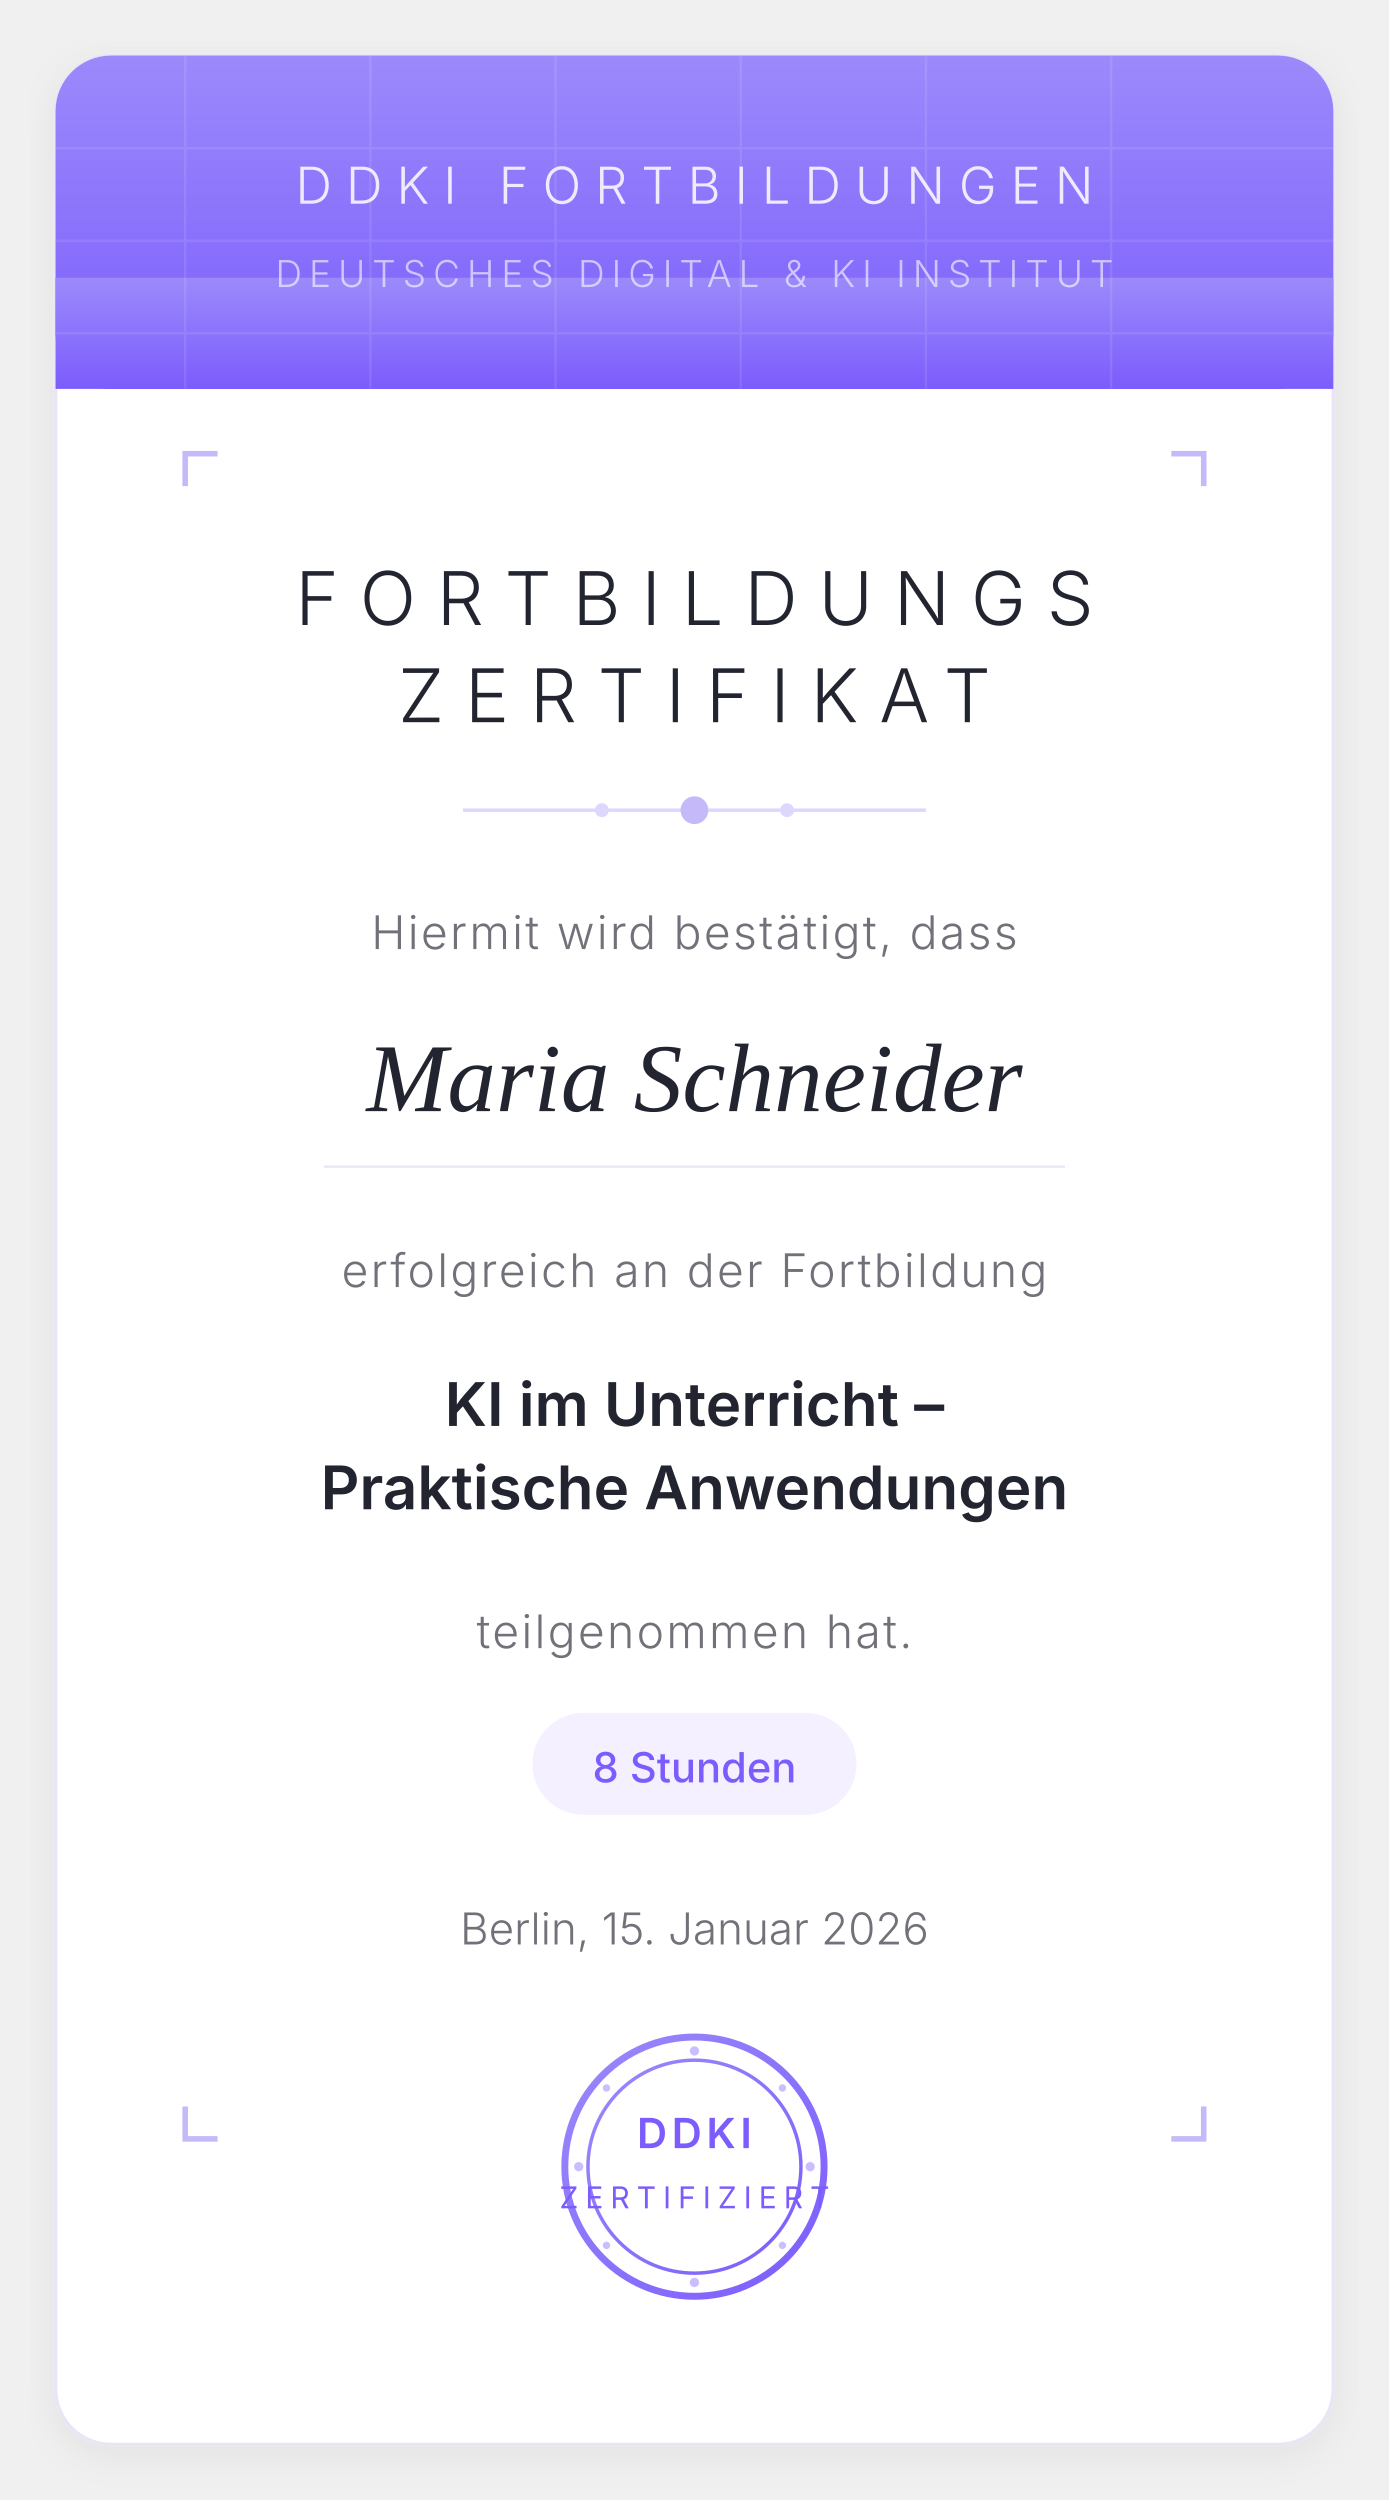
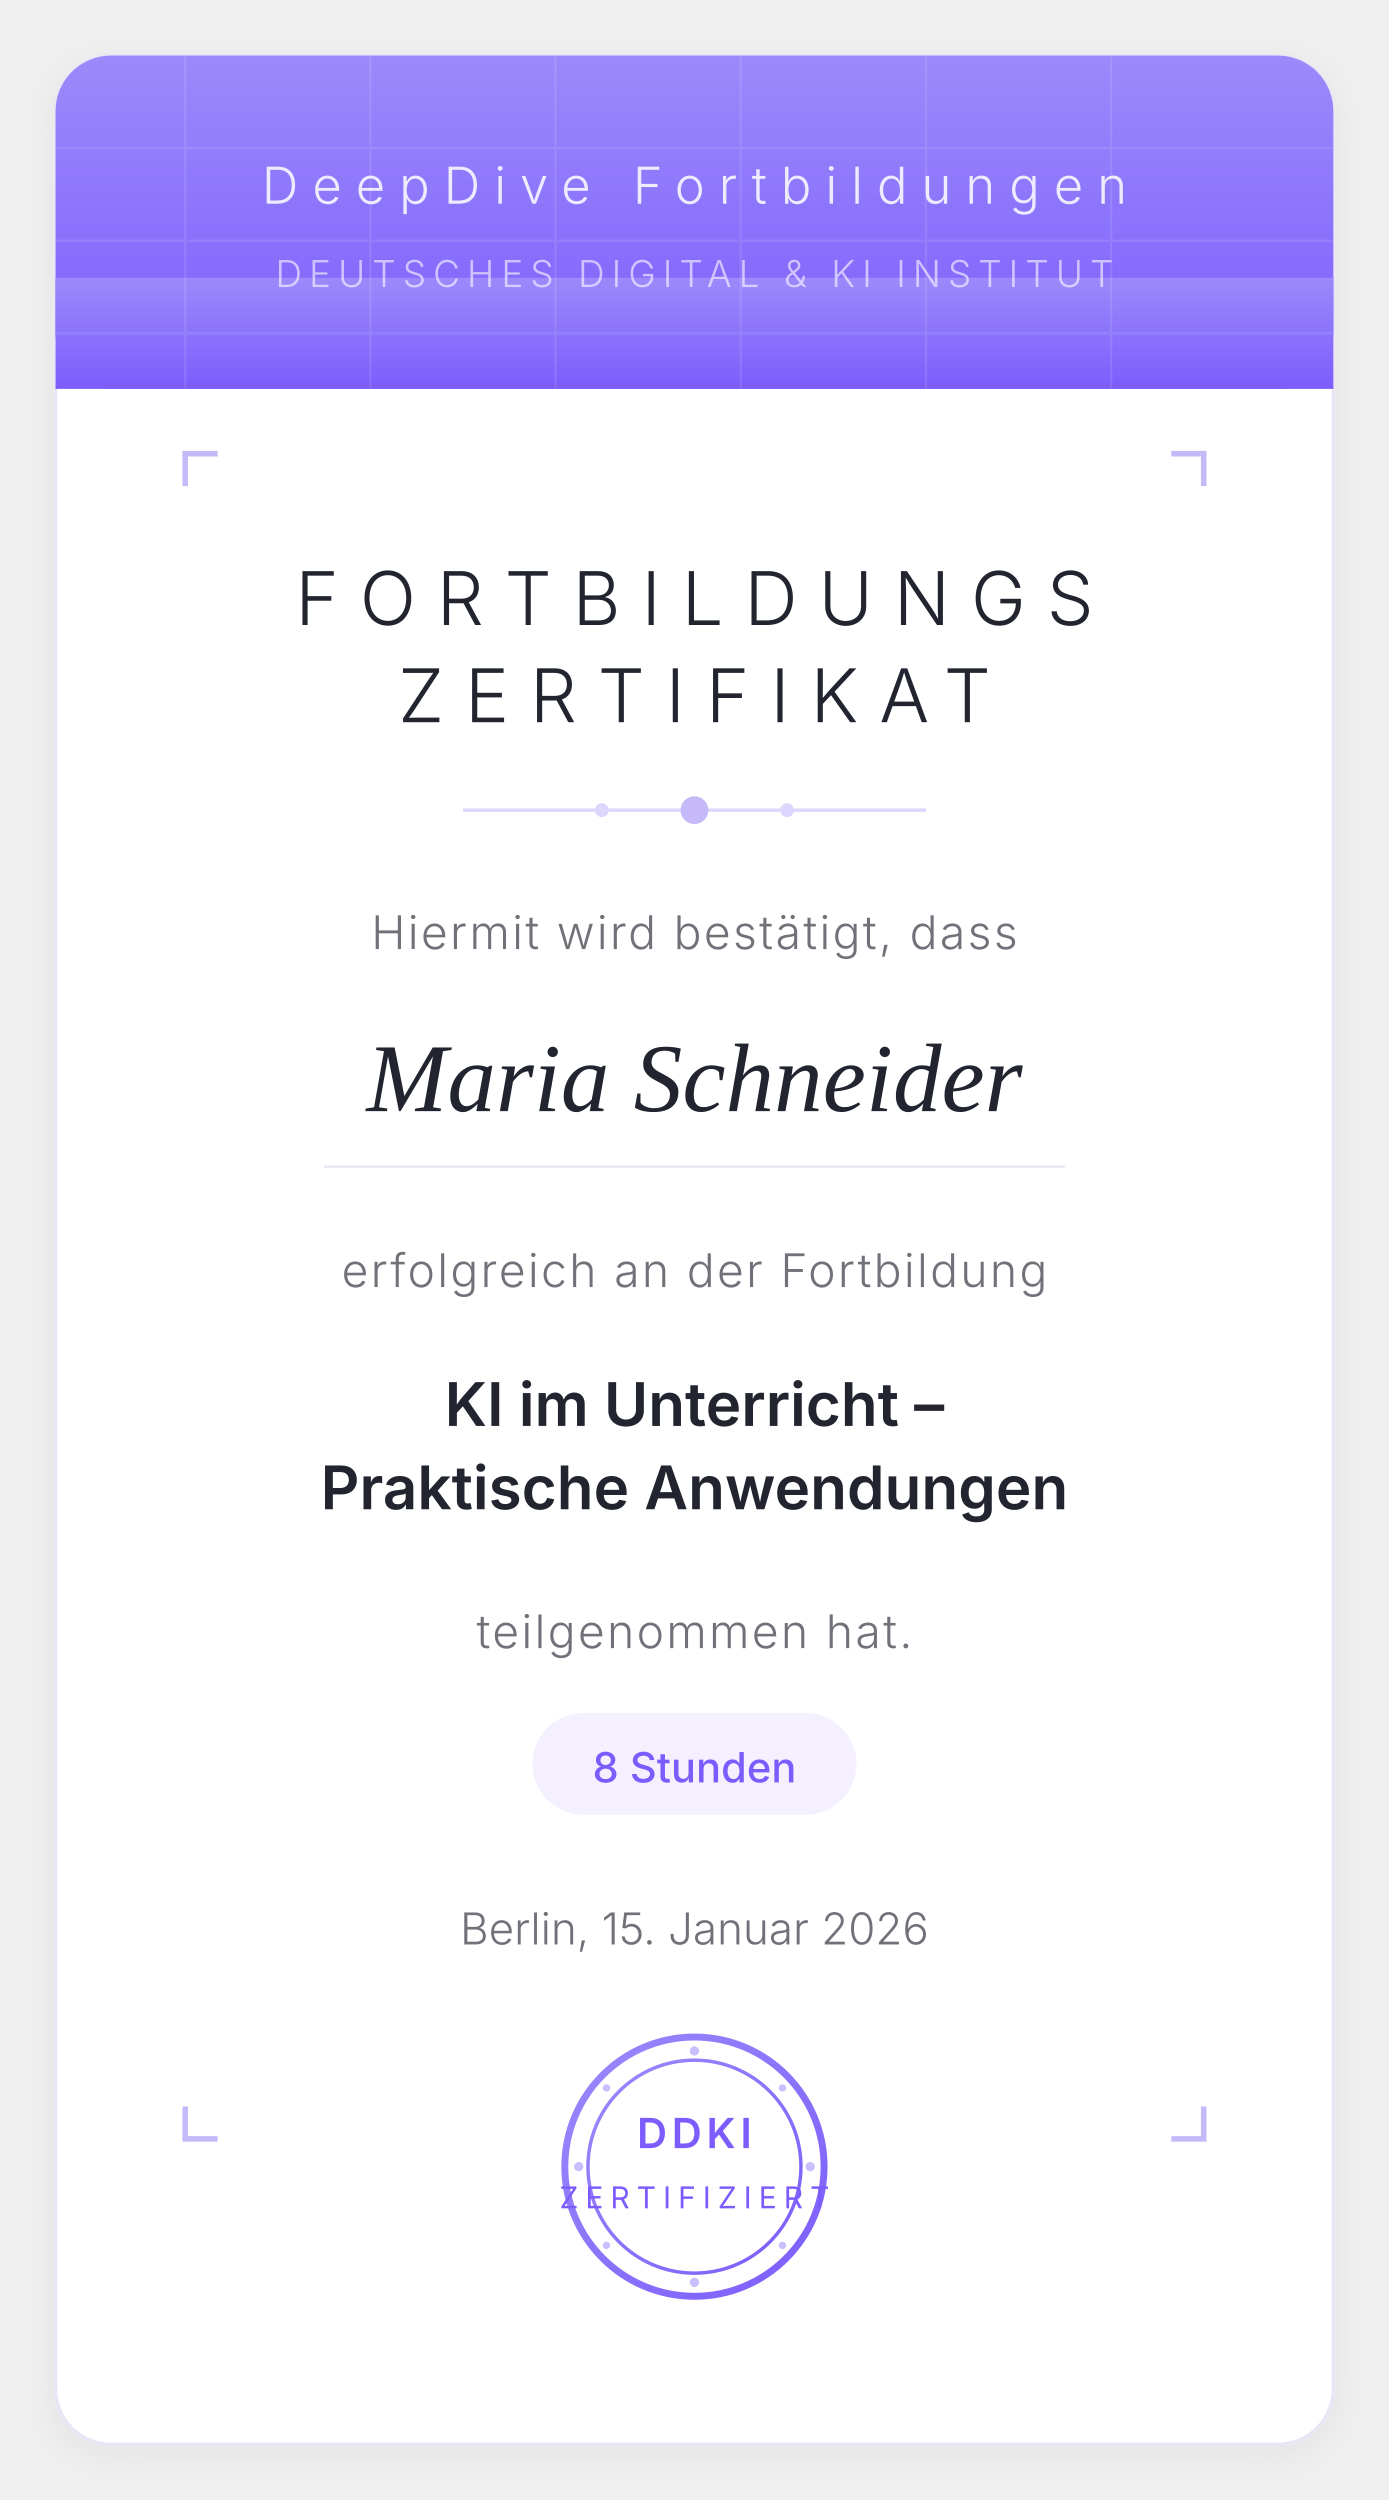
<svg xmlns="http://www.w3.org/2000/svg" width="300" height="540" viewBox="0 0 300 540">
  <defs>
    <linearGradient id="headerGrad" x1="0" y1="0" x2="0" y2="1">
      <stop offset="0%" stop-color="#9B8AFB" />
      <stop offset="100%" stop-color="#7C5CFC" />
    </linearGradient>
    <linearGradient id="sealGrad" x1="0" y1="0" x2="1" y2="1">
      <stop offset="0%" stop-color="#9B8AFB" />
      <stop offset="100%" stop-color="#7C5CFC" />
    </linearGradient>
    <filter id="cardShadow" x="-2%" y="-1%" width="104%" height="103%">
      <feDropShadow dx="0" dy="2" stdDeviation="4" flood-color="#000" flood-opacity="0.06" />
    </filter>
    <clipPath id="headerClip">
      <rect x="12" y="12" width="276" height="72" rx="10" />
    </clipPath>
  </defs>
  <rect x="12" y="12" width="276" height="516" rx="12" fill="white" filter="url(#cardShadow)" stroke="#E9E5F5" stroke-width="0.75" />
  <rect x="12" y="12" width="276" height="72" rx="12" fill="url(#headerGrad)" clip-path="url(#headerClip)" />
  <rect x="12" y="60" width="276" height="24" fill="url(#headerGrad)" />
  <g opacity="0.1" clip-path="url(#headerClip)">
    <line x1="40" y1="12" x2="40" y2="84" stroke="white" stroke-width="0.5" />
    <line x1="80" y1="12" x2="80" y2="84" stroke="white" stroke-width="0.5" />
    <line x1="120" y1="12" x2="120" y2="84" stroke="white" stroke-width="0.5" />
    <line x1="160" y1="12" x2="160" y2="84" stroke="white" stroke-width="0.5" />
    <line x1="200" y1="12" x2="200" y2="84" stroke="white" stroke-width="0.5" />
    <line x1="240" y1="12" x2="240" y2="84" stroke="white" stroke-width="0.5" />
    <line x1="12" y1="32" x2="288" y2="32" stroke="white" stroke-width="0.5" />
    <line x1="12" y1="52" x2="288" y2="52" stroke="white" stroke-width="0.5" />
    <line x1="12" y1="72" x2="288" y2="72" stroke="white" stroke-width="0.5" />
  </g>
-   <text x="150" y="44" text-anchor="middle" fill="white" font-size="11" font-weight="300" font-family="system-ui, -apple-system, sans-serif" letter-spacing="3" opacity="0.85">DDKI FORTBILDUNGEN</text>
+   <text x="150" y="44" text-anchor="middle" fill="white" font-size="11" font-weight="300" font-family="system-ui, -apple-system, sans-serif" letter-spacing="3" opacity="0.85">DeepDive Fortbildungen</text>
  <text x="150" y="62" text-anchor="middle" fill="white" font-size="8" font-weight="300" font-family="system-ui, -apple-system, sans-serif" letter-spacing="1.5" opacity="0.6">DEUTSCHES DIGITAL &amp; KI INSTITUT</text>
  <path d="M40,105 L40,98 L47,98" fill="none" stroke="#C6B9FA" stroke-width="1.2" />
  <path d="M260,105 L260,98 L253,98" fill="none" stroke="#C6B9FA" stroke-width="1.2" />
  <path d="M40,455 L40,462 L47,462" fill="none" stroke="#C6B9FA" stroke-width="1.2" />
  <path d="M260,455 L260,462 L253,462" fill="none" stroke="#C6B9FA" stroke-width="1.2" />
  <text x="150" y="135" text-anchor="middle" fill="#222530" font-size="16" font-weight="300" font-family="system-ui, -apple-system, sans-serif" letter-spacing="4.5">FORTBILDUNGS</text>
  <text x="150" y="156" text-anchor="middle" fill="#222530" font-size="16" font-weight="300" font-family="system-ui, -apple-system, sans-serif" letter-spacing="4.5">ZERTIFIKAT</text>
  <line x1="100" y1="175" x2="200" y2="175" stroke="#DDD7FE" stroke-width="0.75" />
  <circle cx="150" cy="175" r="3" fill="#C6B9FA" />
  <circle cx="130" cy="175" r="1.5" fill="#DDD7FE" />
  <circle cx="170" cy="175" r="1.5" fill="#DDD7FE" />
  <text x="150" y="205" text-anchor="middle" fill="#71717A" font-size="10" font-weight="300" font-family="system-ui, -apple-system, sans-serif" letter-spacing="0.5">Hiermit wird bestätigt, dass</text>
  <text x="150" y="240" text-anchor="middle" fill="#222530" font-size="21" font-weight="300" font-family="Georgia, 'Times New Roman', serif" font-style="italic">Maria Schneider</text>
  <line x1="70" y1="252" x2="230" y2="252" stroke="#E9E5F5" stroke-width="0.5" />
  <text x="150" y="278" text-anchor="middle" fill="#71717A" font-size="10" font-weight="300" font-family="system-ui, -apple-system, sans-serif" letter-spacing="0.5">erfolgreich an der Fortbildung</text>
  <text x="150" y="308" text-anchor="middle" fill="#222530" font-size="13" font-weight="600" font-family="system-ui, -apple-system, sans-serif">KI im Unterricht –</text>
  <text x="150" y="326" text-anchor="middle" fill="#222530" font-size="13" font-weight="600" font-family="system-ui, -apple-system, sans-serif">Praktische Anwendungen</text>
  <text x="150" y="356" text-anchor="middle" fill="#71717A" font-size="10" font-weight="300" font-family="system-ui, -apple-system, sans-serif" letter-spacing="0.5">teilgenommen hat.</text>
  <rect x="115" y="370" width="70" height="22" rx="11" fill="#F4F0FF" />
  <text x="150" y="385" text-anchor="middle" fill="#7C5CFC" font-size="9" font-weight="500" font-family="system-ui, -apple-system, sans-serif">8 Stunden</text>
  <text x="150" y="420" text-anchor="middle" fill="#71717A" font-size="9.5" font-weight="300" font-family="system-ui, -apple-system, sans-serif">Berlin, 15. Januar 2026</text>
  <circle cx="150" cy="468" r="28" fill="none" stroke="url(#sealGrad)" stroke-width="1.5" />
  <circle cx="150" cy="468" r="23" fill="none" stroke="url(#sealGrad)" stroke-width="0.75" />
  <g opacity="0.4">
    <circle cx="150" cy="443" r="1" fill="#7C5CFC" />
    <circle cx="150" cy="493" r="1" fill="#7C5CFC" />
    <circle cx="125" cy="468" r="1" fill="#7C5CFC" />
    <circle cx="175" cy="468" r="1" fill="#7C5CFC" />
    <circle cx="131" cy="451" r="0.8" fill="#7C5CFC" />
    <circle cx="169" cy="451" r="0.8" fill="#7C5CFC" />
    <circle cx="131" cy="485" r="0.8" fill="#7C5CFC" />
    <circle cx="169" cy="485" r="0.8" fill="#7C5CFC" />
  </g>
  <text x="150" y="464" text-anchor="middle" fill="#7C5CFC" font-size="9" font-weight="600" font-family="system-ui, -apple-system, sans-serif" letter-spacing="1">DDKI</text>
  <text x="150" y="477" text-anchor="middle" fill="#7C5CFC" font-size="6.5" font-weight="400" font-family="system-ui, -apple-system, sans-serif" letter-spacing="1.5">ZERTIFIZIERT</text>
</svg>
